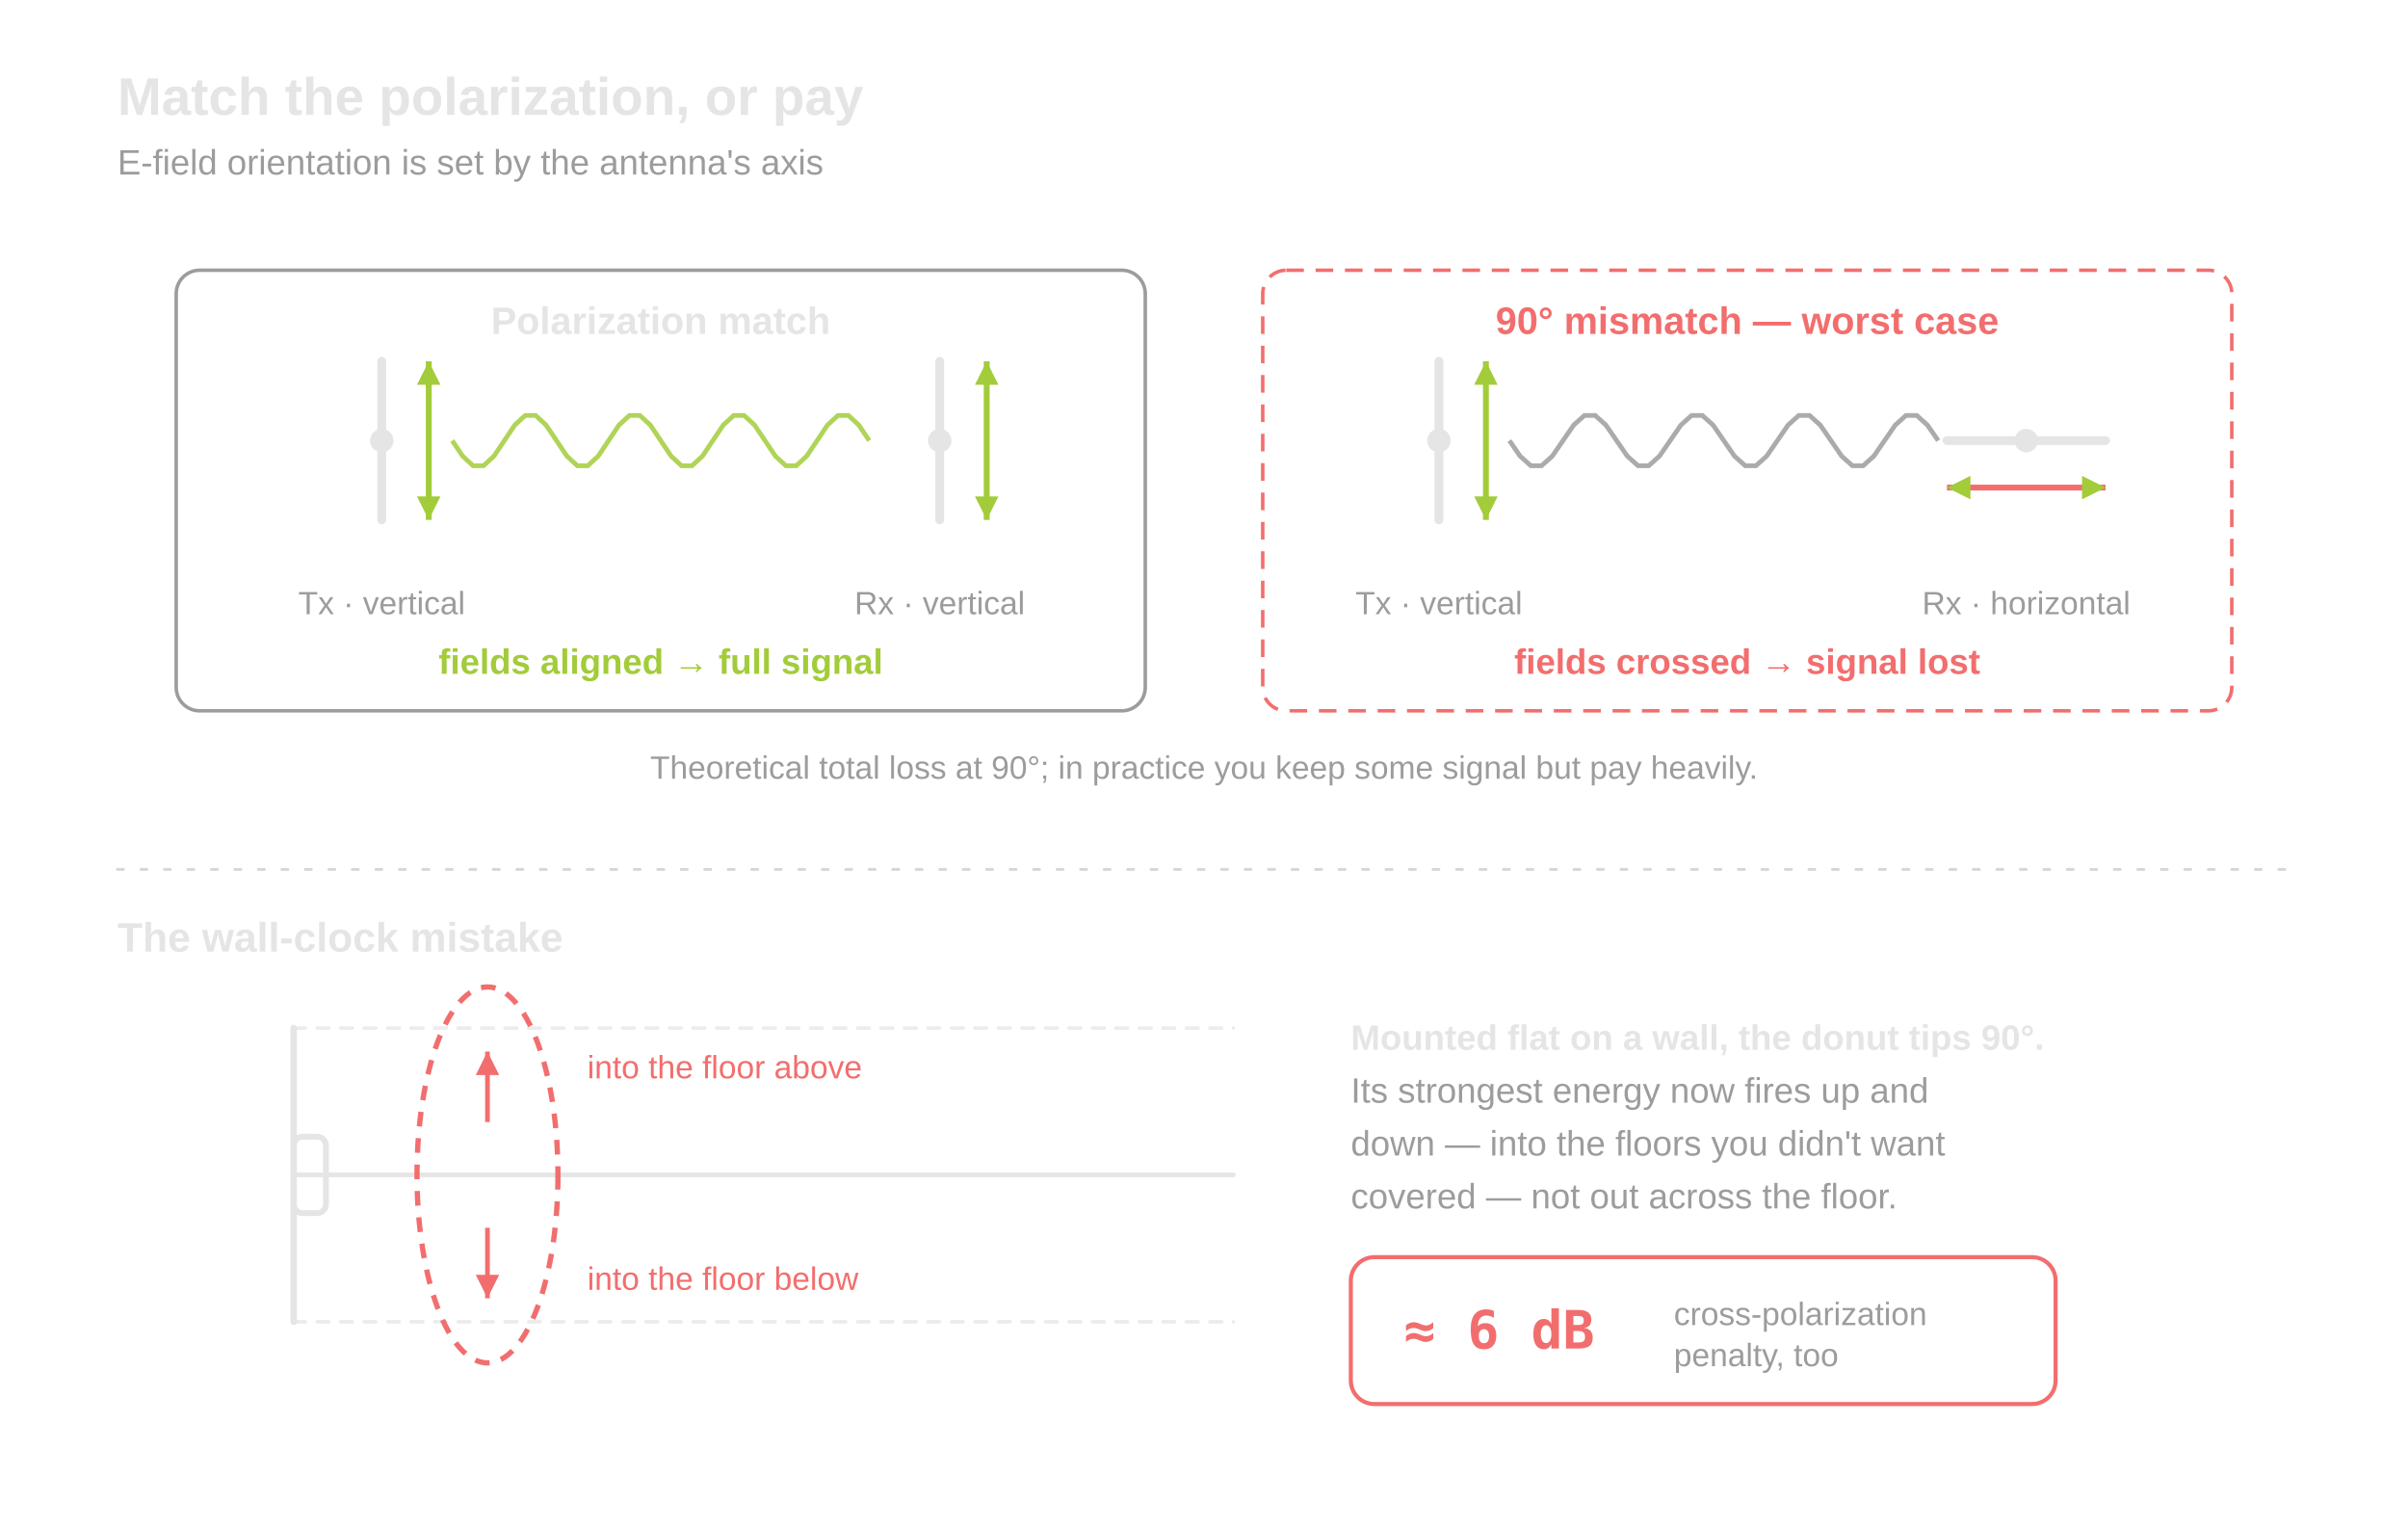
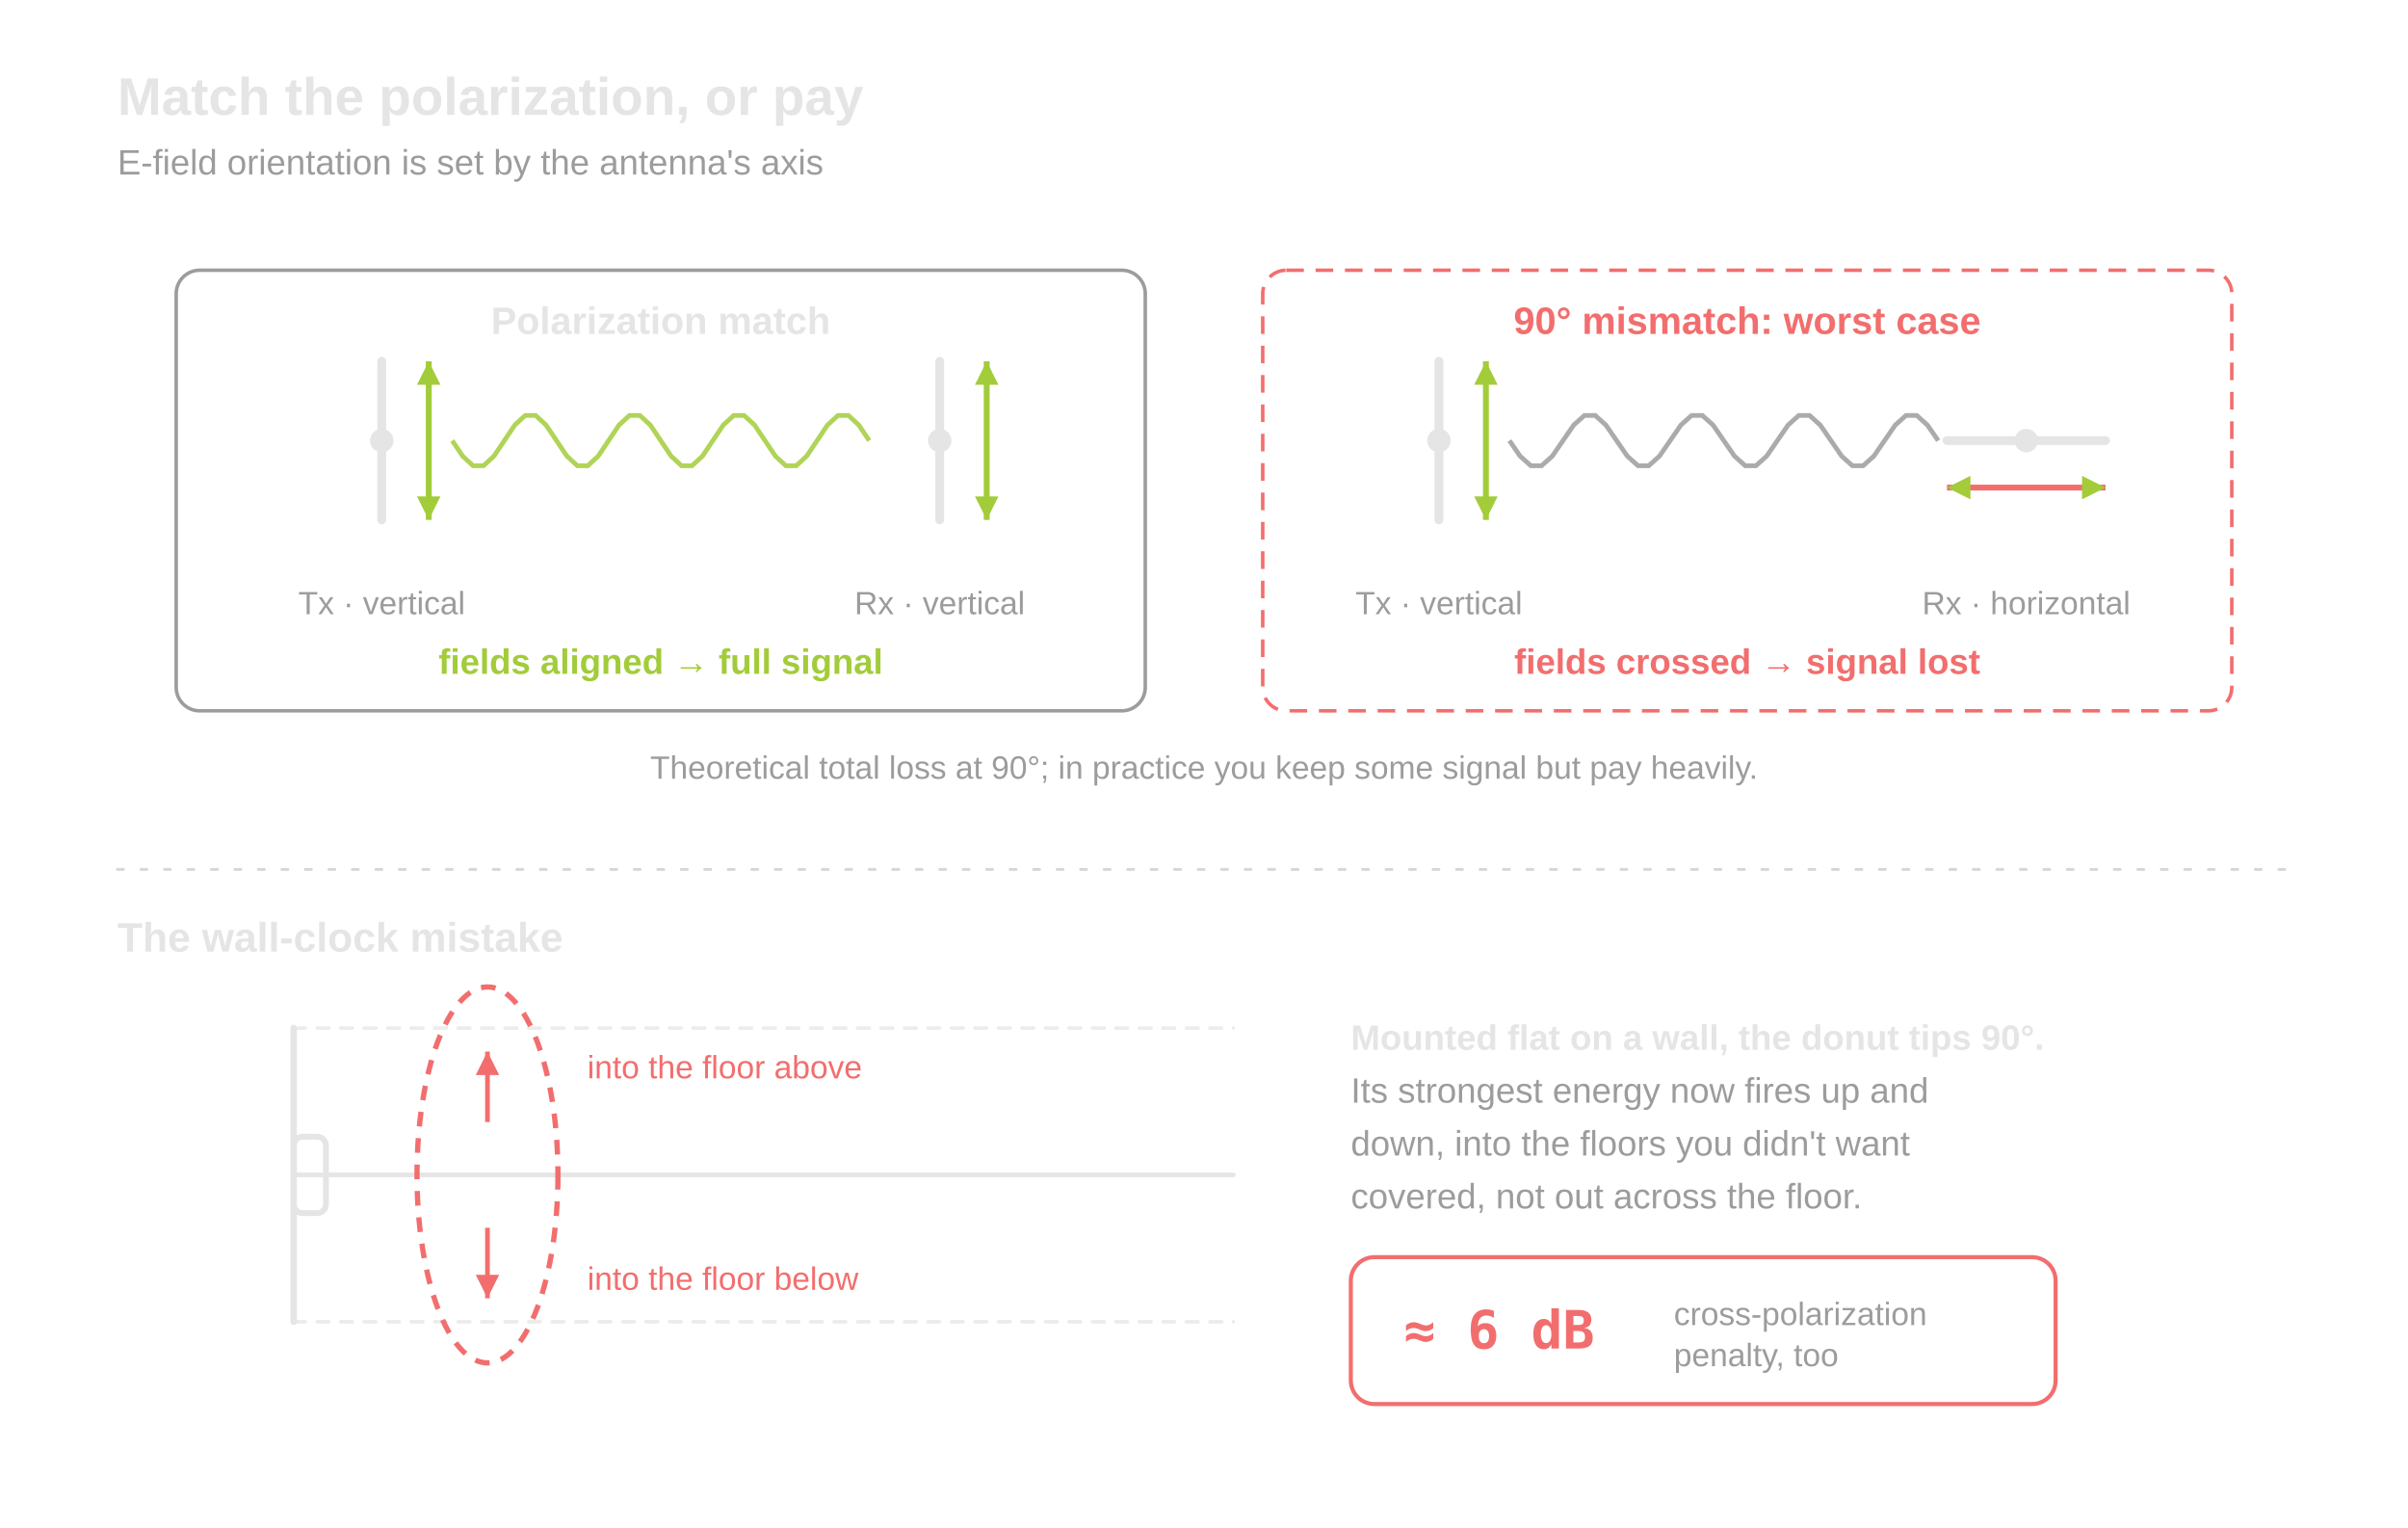
<svg xmlns="http://www.w3.org/2000/svg" viewBox="0 0 820 520" width="820" height="520" role="img" aria-label="Polarization: matched vertical-to-vertical antennas pass full signal; a 90-degree mismatch (vertical to horizontal) is the worst case with crossed fields; and a wall-clock-mounted AP tips the donut so its strongest energy fires into the floors above and below with a roughly 6 dB cross-polarization penalty">
  <defs>
  </defs>
  <text x="40" y="34" font-family="'IBM Plex Sans','Helvetica Neue',Arial,sans-serif" font-size="18" fill="#E5E5E5" text-anchor="start" font-weight="700" letter-spacing="0" dominant-baseline="middle">Match the polarization, or pay</text>
  <text x="40" y="56" font-family="'IBM Plex Sans','Helvetica Neue',Arial,sans-serif" font-size="12" fill="#9C9C9C" text-anchor="start" font-weight="400" letter-spacing="0" dominant-baseline="middle">E-field orientation is set by the antenna's axis</text>
  <rect x="60" y="92" width="330" height="150" rx="8" stroke="#9C9C9C" stroke-width="1.2" fill="none" />
  <text x="225" y="110" font-family="'IBM Plex Sans','Helvetica Neue',Arial,sans-serif" font-size="13" fill="#E5E5E5" text-anchor="middle" font-weight="600" letter-spacing="0" dominant-baseline="middle">Polarization match</text>
  <line x1="130" y1="177" x2="130" y2="123" stroke="#E5E5E5" stroke-width="3" stroke-linecap="round" opacity="1" />
  <circle cx="130" cy="150" r="3" stroke="#E5E5E5" stroke-width="2" fill="#E5E5E5" opacity="1" />
  <line x1="146" y1="177" x2="146" y2="123" stroke="#A2CC3A" stroke-width="2" />
  <line x1="320" y1="177" x2="320" y2="123" stroke="#E5E5E5" stroke-width="3" stroke-linecap="round" opacity="1" />
  <circle cx="320" cy="150" r="3" stroke="#E5E5E5" stroke-width="2" fill="#E5E5E5" opacity="1" />
  <line x1="336" y1="177" x2="336" y2="123" stroke="#A2CC3A" stroke-width="2" />
  <path d="M154 150 L154 150 L157.55 155.29 L161.1 158.56 L164.65 158.56 L168.2 155.29 L171.75 150 L175.3 144.71 L178.85 141.44 L182.4 141.44 L185.95 144.71 L189.5 150 L193.05 155.29 L196.6 158.56 L200.15 158.56 L203.7 155.29 L207.25 150 L210.8 144.71 L214.35 141.44 L217.9 141.44 L221.45 144.71 L225 150 L228.55 155.29 L232.1 158.56 L235.65 158.56 L239.2 155.29 L242.75 150 L246.3 144.71 L249.85 141.44 L253.4 141.44 L256.95 144.71 L260.5 150 L264.05 155.29 L267.6 158.56 L271.15 158.56 L274.7 155.29 L278.25 150 L281.8 144.71 L285.35 141.44 L288.9 141.44 L292.45 144.71 L296 150" stroke="#A2CC3A" stroke-width="1.6" fill="none" opacity="0.85" />
  <text x="130" y="206" font-family="'IBM Plex Sans','Helvetica Neue',Arial,sans-serif" font-size="11" fill="#9C9C9C" text-anchor="middle" font-weight="400" letter-spacing="0" dominant-baseline="middle">Tx · vertical</text>
  <text x="320" y="206" font-family="'IBM Plex Sans','Helvetica Neue',Arial,sans-serif" font-size="11" fill="#9C9C9C" text-anchor="middle" font-weight="400" letter-spacing="0" dominant-baseline="middle">Rx · vertical</text>
  <text x="225" y="226" font-family="'IBM Plex Sans','Helvetica Neue',Arial,sans-serif" font-size="12" fill="#A2CC3A" text-anchor="middle" font-weight="600" letter-spacing="0" dominant-baseline="middle">fields aligned → full signal</text>
  <rect x="430" y="92" width="330" height="150" rx="8" stroke="#F26E6E" stroke-width="1.2" fill="none" stroke-dasharray="6 4" />
-   <text x="595" y="110" font-family="'IBM Plex Sans','Helvetica Neue',Arial,sans-serif" font-size="13" fill="#F26E6E" text-anchor="middle" font-weight="600" letter-spacing="0" dominant-baseline="middle">90° mismatch — worst case</text>
+   <text x="595" y="110" font-family="'IBM Plex Sans','Helvetica Neue',Arial,sans-serif" font-size="13" fill="#F26E6E" text-anchor="middle" font-weight="600" letter-spacing="0" dominant-baseline="middle">90° mismatch: worst case</text>
  <line x1="490" y1="177" x2="490" y2="123" stroke="#E5E5E5" stroke-width="3" stroke-linecap="round" opacity="1" />
  <circle cx="490" cy="150" r="3" stroke="#E5E5E5" stroke-width="2" fill="#E5E5E5" opacity="1" />
  <line x1="506" y1="177" x2="506" y2="123" stroke="#A2CC3A" stroke-width="2" />
  <line x1="663" y1="150" x2="717" y2="150" stroke="#E5E5E5" stroke-width="3" stroke-linecap="round" opacity="1" />
  <circle cx="690" cy="150" r="3" stroke="#E5E5E5" stroke-width="2" fill="#E5E5E5" opacity="1" />
  <line x1="663" y1="166" x2="717" y2="166" stroke="#F26E6E" stroke-width="2" />
  <path d="M514 150 L514 150 L517.65 155.29 L521.3 158.56 L524.95 158.56 L528.6 155.29 L532.25 150 L535.9 144.71 L539.55 141.44 L543.2 141.44 L546.85 144.71 L550.5 150 L554.15 155.29 L557.8 158.56 L561.45 158.56 L565.1 155.29 L568.75 150 L572.4 144.71 L576.05 141.44 L579.7 141.44 L583.35 144.71 L587 150 L590.65 155.29 L594.3 158.56 L597.95 158.56 L601.6 155.29 L605.25 150 L608.9 144.71 L612.55 141.44 L616.2 141.44 L619.85 144.71 L623.5 150 L627.15 155.29 L630.8 158.56 L634.45 158.56 L638.1 155.29 L641.75 150 L645.4 144.71 L649.05 141.44 L652.7 141.44 L656.35 144.71 L660 150" stroke="#9C9C9C" stroke-width="1.6" fill="none" opacity="0.85" />
  <text x="490" y="206" font-family="'IBM Plex Sans','Helvetica Neue',Arial,sans-serif" font-size="11" fill="#9C9C9C" text-anchor="middle" font-weight="400" letter-spacing="0" dominant-baseline="middle">Tx · vertical</text>
  <text x="690" y="206" font-family="'IBM Plex Sans','Helvetica Neue',Arial,sans-serif" font-size="11" fill="#9C9C9C" text-anchor="middle" font-weight="400" letter-spacing="0" dominant-baseline="middle">Rx · horizontal</text>
  <text x="595" y="226" font-family="'IBM Plex Sans','Helvetica Neue',Arial,sans-serif" font-size="12" fill="#F26E6E" text-anchor="middle" font-weight="600" letter-spacing="0" dominant-baseline="middle">fields crossed → signal lost</text>
  <text x="410" y="262" font-family="'IBM Plex Sans','Helvetica Neue',Arial,sans-serif" font-size="11" fill="#9C9C9C" text-anchor="middle" font-weight="400" letter-spacing="0" dominant-baseline="middle">Theoretical total loss at 90°; in practice you keep some signal but pay heavily.</text>
  <line x1="40" y1="296" x2="780" y2="296" stroke="#9C9C9C" stroke-width="1" stroke-linecap="round" stroke-dasharray="2 6" opacity="0.4" />
  <text x="40" y="320" font-family="'IBM Plex Sans','Helvetica Neue',Arial,sans-serif" font-size="14" fill="#E5E5E5" text-anchor="start" font-weight="700" letter-spacing="0" dominant-baseline="middle">The wall-clock mistake</text>
  <line x1="100" y1="350" x2="420" y2="350" stroke="#E5E5E5" stroke-width="1.2" stroke-linecap="round" stroke-dasharray="4 4" opacity="0.75" />
  <line x1="100" y1="400" x2="420" y2="400" stroke="#E5E5E5" stroke-width="1.6" stroke-linecap="round" opacity="0.95" />
  <line x1="100" y1="450" x2="420" y2="450" stroke="#E5E5E5" stroke-width="1.2" stroke-linecap="round" stroke-dasharray="4 4" opacity="0.75" />
  <line x1="100" y1="350" x2="100" y2="450" stroke="#E5E5E5" stroke-width="2.2" stroke-linecap="round" opacity="1" />
  <rect x="100" y="387" width="11" height="26" rx="3" stroke="#E5E5E5" stroke-width="2" fill="none" />
  <ellipse cx="166" cy="400" rx="24" ry="64" stroke="#F26E6E" stroke-width="1.8" fill="none" stroke-dasharray="5 4" />
  <line x1="166" y1="382" x2="166" y2="358" stroke="#F26E6E" stroke-width="1.6" />
  <line x1="166" y1="418" x2="166" y2="442" stroke="#F26E6E" stroke-width="1.6" />
  <text x="200" y="364" font-family="'IBM Plex Sans','Helvetica Neue',Arial,sans-serif" font-size="11" fill="#F26E6E" text-anchor="start" font-weight="400" letter-spacing="0" dominant-baseline="middle">into the floor above</text>
  <text x="200" y="436" font-family="'IBM Plex Sans','Helvetica Neue',Arial,sans-serif" font-size="11" fill="#F26E6E" text-anchor="start" font-weight="400" letter-spacing="0" dominant-baseline="middle">into the floor below</text>
  <text x="460" y="354" font-family="'IBM Plex Sans','Helvetica Neue',Arial,sans-serif" font-size="12" fill="#E5E5E5" text-anchor="start" font-weight="600" letter-spacing="0" dominant-baseline="middle">Mounted flat on a wall, the donut tips 90°.</text>
  <text x="460" y="372" font-family="'IBM Plex Sans','Helvetica Neue',Arial,sans-serif" font-size="12" fill="#9C9C9C" text-anchor="start" font-weight="400" letter-spacing="0" dominant-baseline="middle">Its strongest energy now fires up and</text>
-   <text x="460" y="390" font-family="'IBM Plex Sans','Helvetica Neue',Arial,sans-serif" font-size="12" fill="#9C9C9C" text-anchor="start" font-weight="400" letter-spacing="0" dominant-baseline="middle">down — into the floors you didn't want</text>
-   <text x="460" y="408" font-family="'IBM Plex Sans','Helvetica Neue',Arial,sans-serif" font-size="12" fill="#9C9C9C" text-anchor="start" font-weight="400" letter-spacing="0" dominant-baseline="middle">covered — not out across the floor.</text>
+   <text x="460" y="390" font-family="'IBM Plex Sans','Helvetica Neue',Arial,sans-serif" font-size="12" fill="#9C9C9C" text-anchor="start" font-weight="400" letter-spacing="0" dominant-baseline="middle">down, into the floors you didn't want</text>
+   <text x="460" y="408" font-family="'IBM Plex Sans','Helvetica Neue',Arial,sans-serif" font-size="12" fill="#9C9C9C" text-anchor="start" font-weight="400" letter-spacing="0" dominant-baseline="middle">covered, not out across the floor.</text>
  <rect x="460" y="428" width="240" height="50" rx="8" stroke="#F26E6E" stroke-width="1.4" fill="none" />
  <text x="478" y="454" font-family="'DM Mono','IBM Plex Mono',ui-monospace,monospace" font-size="18" fill="#F26E6E" text-anchor="start" font-weight="700" letter-spacing="0" dominant-baseline="middle">≈ 6 dB</text>
  <text x="570" y="448" font-family="'IBM Plex Sans','Helvetica Neue',Arial,sans-serif" font-size="11" fill="#9C9C9C" text-anchor="start" font-weight="400" letter-spacing="0" dominant-baseline="middle">cross-polarization</text>
  <text x="570" y="462" font-family="'IBM Plex Sans','Helvetica Neue',Arial,sans-serif" font-size="11" fill="#9C9C9C" text-anchor="start" font-weight="400" letter-spacing="0" dominant-baseline="middle">penalty, too</text>
  <path d="M146.00 123.00 L150.00 131.00 L142.00 131.00 Z" fill="#A2CC3A" />
  <path d="M146.00 177.00 L142.00 169.00 L150.00 169.00 Z" fill="#A2CC3A" />
  <path d="M336.00 123.00 L340.00 131.00 L332.00 131.00 Z" fill="#A2CC3A" />
  <path d="M336.00 177.00 L332.00 169.00 L340.00 169.00 Z" fill="#A2CC3A" />
  <path d="M506.00 123.00 L510.00 131.00 L502.00 131.00 Z" fill="#A2CC3A" />
  <path d="M506.00 177.00 L502.00 169.00 L510.00 169.00 Z" fill="#A2CC3A" />
  <path d="M717.00 166.00 L709.00 170.00 L709.00 162.00 Z" fill="#A2CC3A" />
  <path d="M663.00 166.00 L671.00 162.00 L671.00 170.00 Z" fill="#A2CC3A" />
  <path d="M166.00 358.00 L170.00 366.00 L162.00 366.00 Z" fill="#F26E6E" />
  <path d="M166.00 442.00 L162.00 434.00 L170.00 434.00 Z" fill="#F26E6E" />
</svg>
